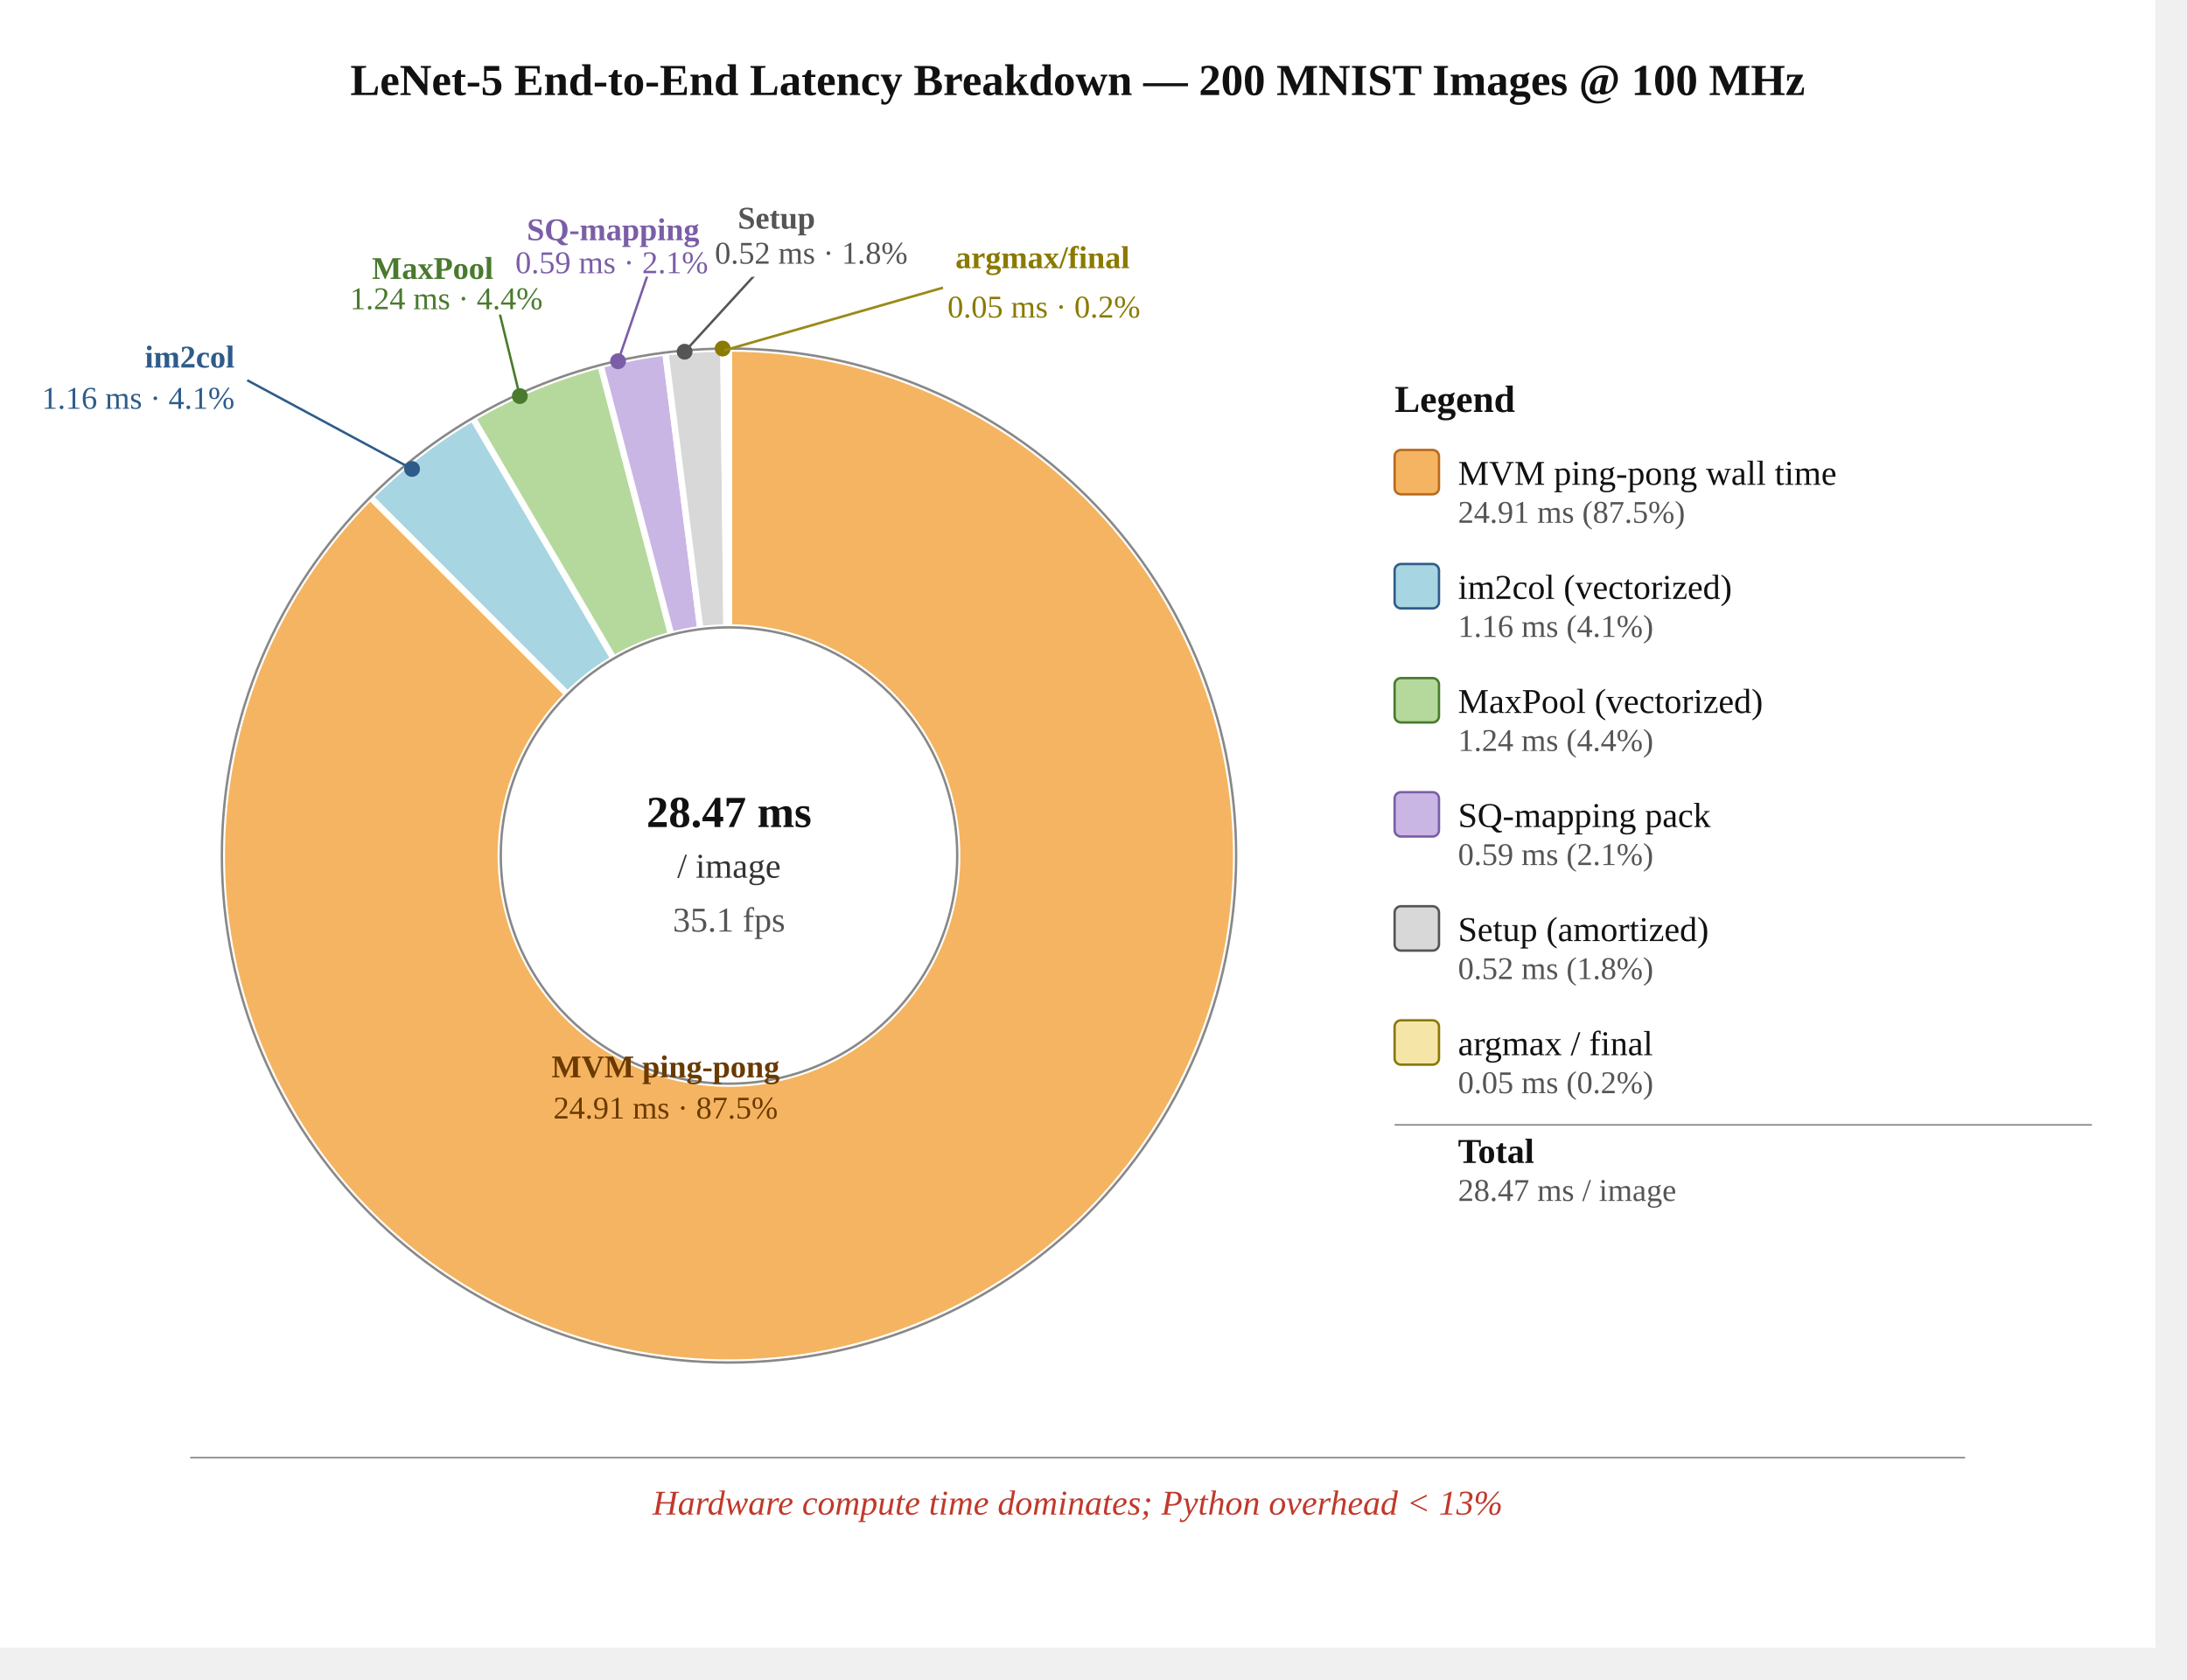
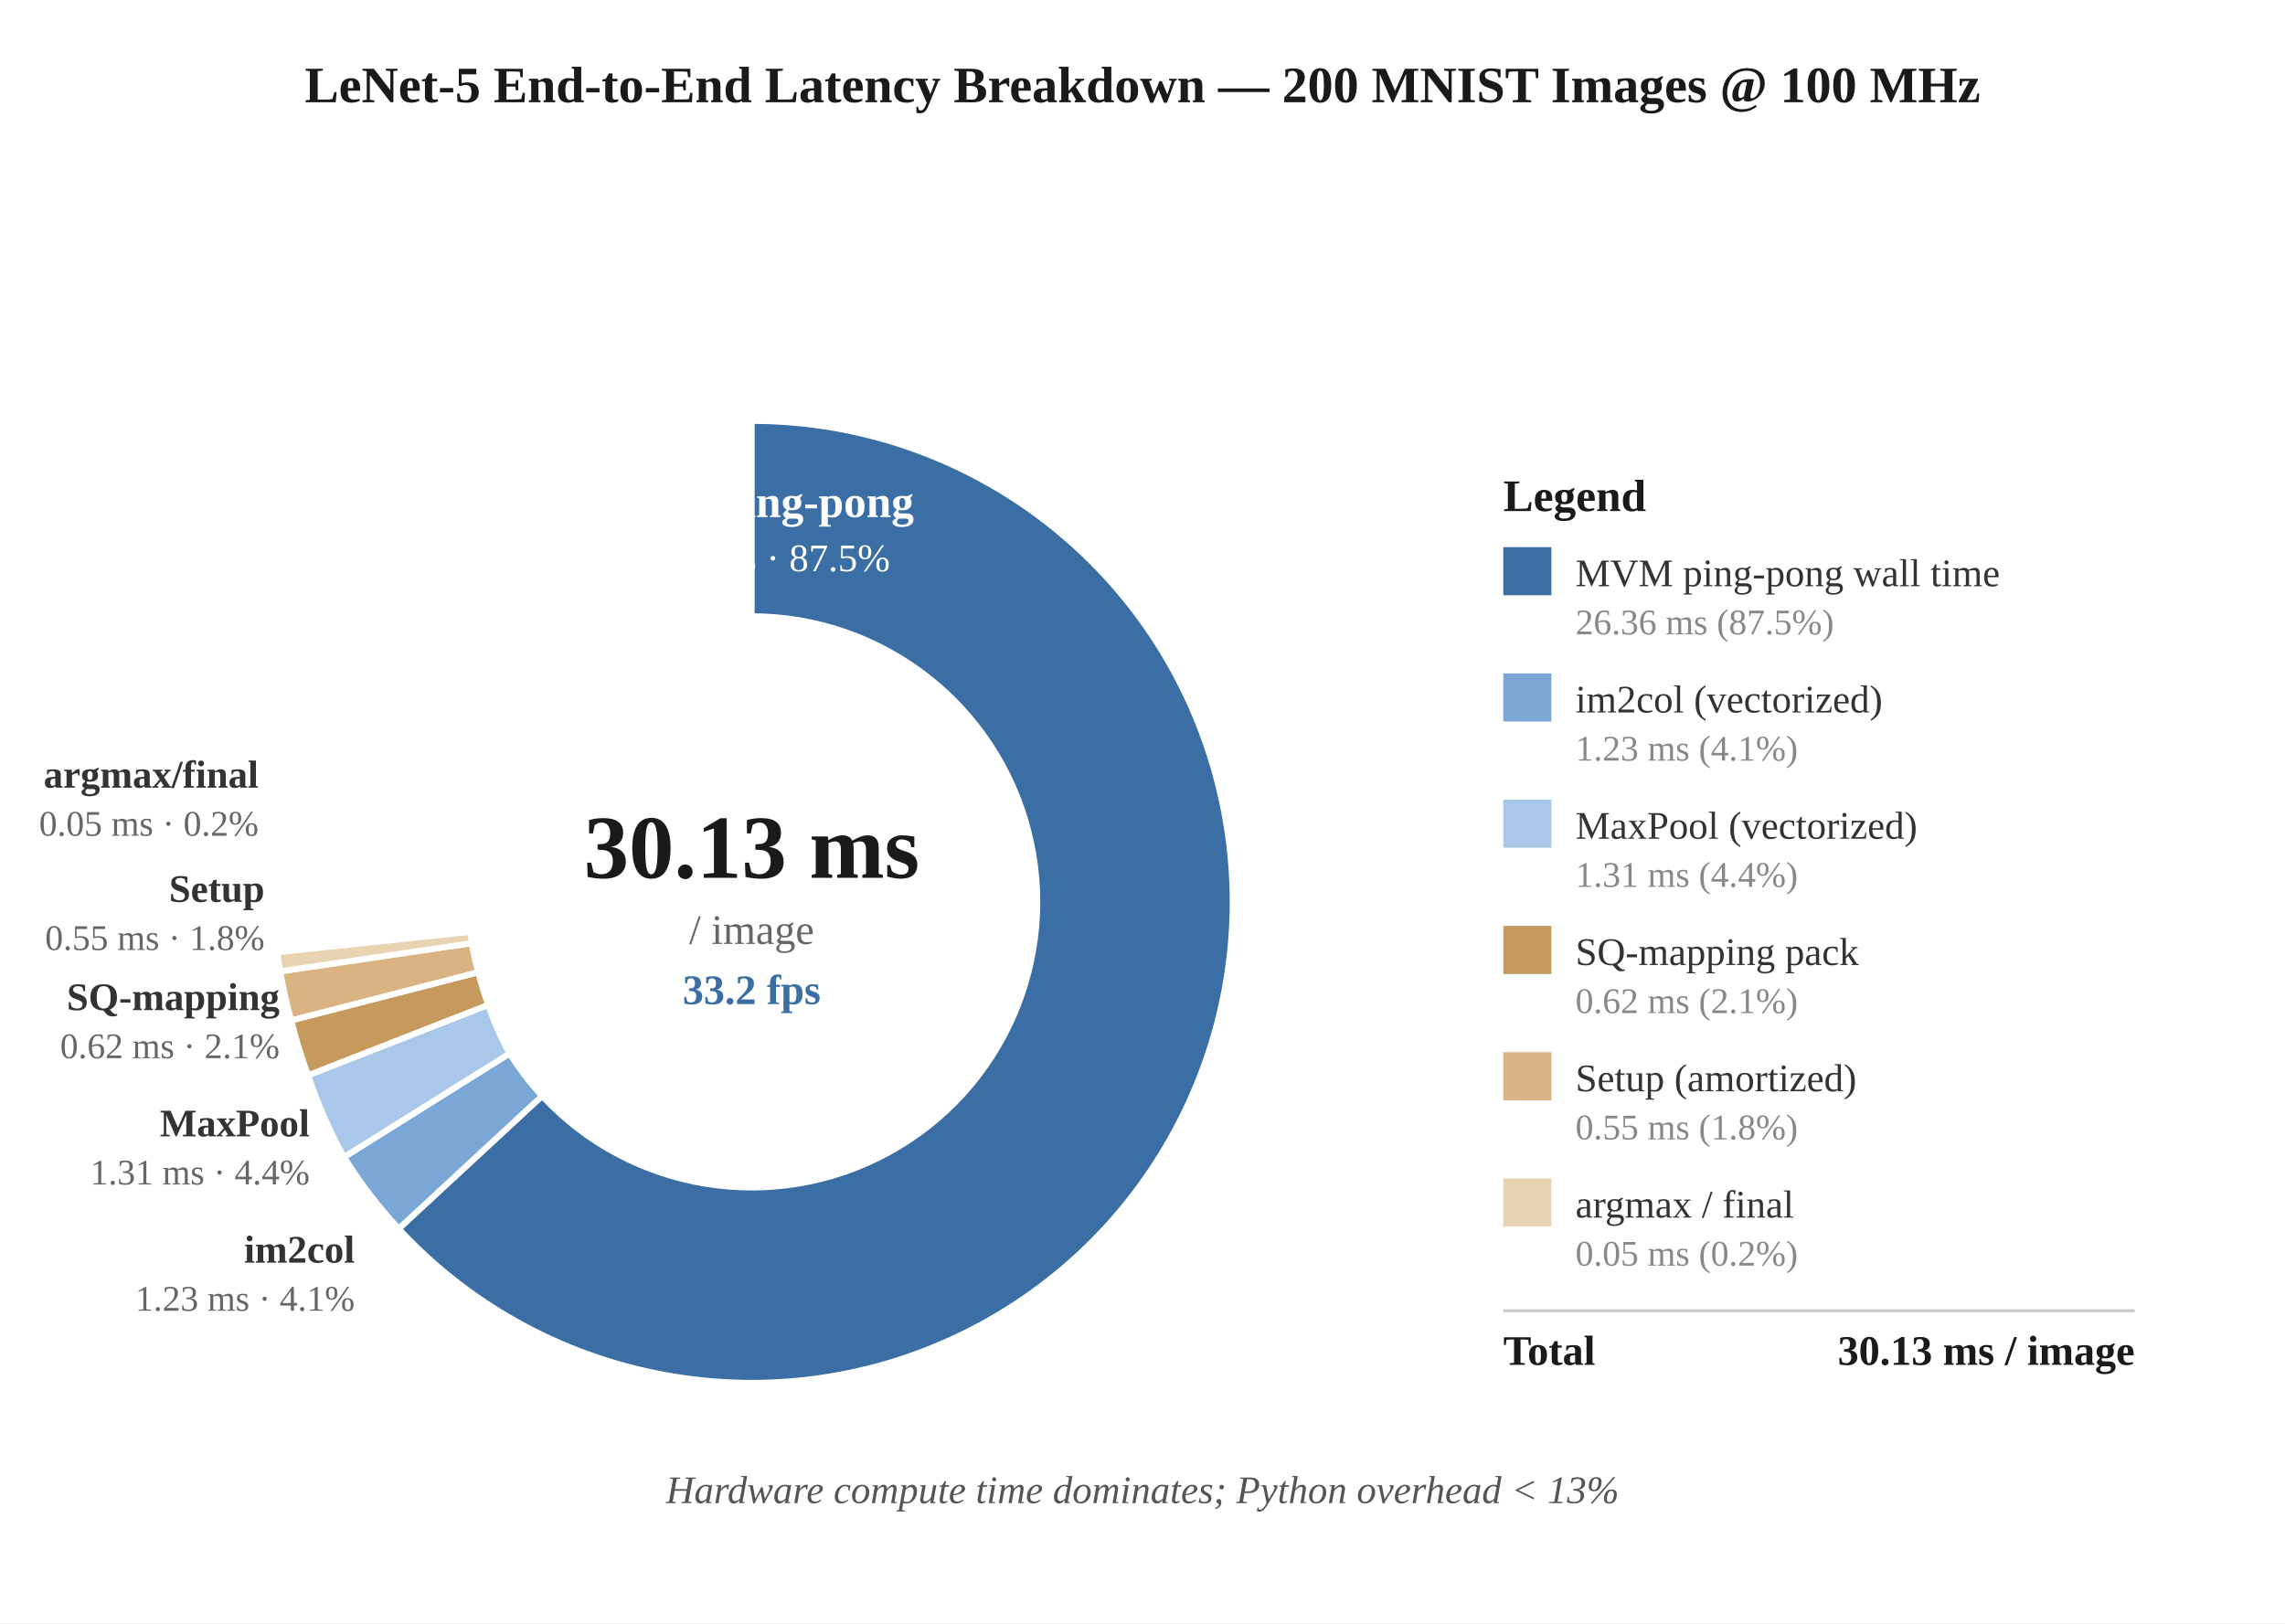
- <svg xmlns="http://www.w3.org/2000/svg" width="100%" viewBox="0 0 690 530" role="img" style="" version="1.1" id="svg72">
-   <defs id="defs34">
-     <marker id="arrow" viewBox="0 0 10 10" refX="8" refY="5" markerWidth="6" markerHeight="6" orient="auto-start-reverse">
-       <path d="M2 1L8 5L2 9" fill="none" stroke="context-stroke" stroke-width="1.5" stroke-linecap="round" stroke-linejoin="round" id="path1" />
-     </marker>
-     <mask id="imagine-text-gaps-z7amob" maskUnits="userSpaceOnUse">
-       <rect x="0" y="0" width="690" height="530" fill="white" id="rect1" />
-       <rect x="106.355" y="15.067" width="467.29" height="19.976" fill="black" rx="2" id="rect2" />
-       <rect x="199.949" y="246.067" width="60.103" height="19.976" fill="black" rx="2" id="rect3" />
-       <rect x="209.644" y="265.11" width="40.712" height="16.933" fill="black" rx="2" id="rect4" />
-       <rect x="208.249" y="282.11" width="43.502" height="16.933" fill="black" rx="2" id="rect5" />
-       <rect x="170" y="328.871" width="80.001" height="15.411" fill="black" rx="2" id="rect6" />
-       <rect x="170.558" y="341.871" width="78.885" height="15.411" fill="black" rx="2" id="rect7" />
-       <rect x="41.666" y="104.871" width="36.334" height="15.411" fill="black" rx="2" id="rect8" />
-       <rect x="9.123" y="117.871" width="68.877" height="15.411" fill="black" rx="2" id="rect9" />
-       <rect x="131.821" y="70.871" width="46.359" height="15.411" fill="black" rx="2" id="rect10" />
-       <rect x="120.562" y="83.871" width="68.877" height="15.411" fill="black" rx="2" id="rect11" />
-       <rect x="178.757" y="58.871" width="62.487" height="15.411" fill="black" rx="2" id="rect12" />
-       <rect x="175.562" y="71.871" width="68.877" height="15.411" fill="black" rx="2" id="rect13" />
-       <rect x="251.769" y="58.871" width="32.462" height="15.411" fill="black" rx="2" id="rect14" />
-       <rect x="233.562" y="71.871" width="68.877" height="15.411" fill="black" rx="2" id="rect15" />
-       <rect x="298.495" y="58.871" width="63.011" height="15.411" fill="black" rx="2" id="rect16" />
-       <rect x="295.748" y="71.871" width="68.505" height="15.411" fill="black" rx="2" id="rect17" />
-       <rect x="436" y="116.589" width="46.021" height="18.454" fill="black" rx="2" id="rect18" />
-       <rect x="456" y="141.11" width="127.607" height="16.933" fill="black" rx="2" id="rect19" />
-       <rect x="456" y="153.871" width="79.713" height="15.411" fill="black" rx="2" id="rect20" />
-       <rect x="456" y="177.11" width="94.54" height="16.933" fill="black" rx="2" id="rect21" />
-       <rect x="456" y="189.871" width="69.705" height="15.411" fill="black" rx="2" id="rect22" />
-       <rect x="456" y="213.11" width="104.345" height="16.933" fill="black" rx="2" id="rect23" />
-       <rect x="456" y="225.871" width="69.705" height="15.411" fill="black" rx="2" id="rect24" />
-       <rect x="456" y="249.11" width="87.828" height="16.933" fill="black" rx="2" id="rect25" />
-       <rect x="456" y="261.871" width="69.705" height="15.411" fill="black" rx="2" id="rect26" />
-       <rect x="456" y="285.11" width="87.202" height="16.933" fill="black" rx="2" id="rect27" />
-       <rect x="456" y="297.871" width="69.705" height="15.411" fill="black" rx="2" id="rect28" />
-       <rect x="456" y="321.11" width="69.57" height="16.933" fill="black" rx="2" id="rect29" />
-       <rect x="456" y="333.871" width="69.333" height="15.411" fill="black" rx="2" id="rect30" />
-       <rect x="456" y="355.11" width="32.09" height="16.933" fill="black" rx="2" id="rect31" />
-       <rect x="456" y="367.871" width="76.941" height="15.411" fill="black" rx="2" id="rect32" />
-       <rect x="201.728" y="466.11" width="276.545" height="16.933" fill="black" rx="2" id="rect33" />
-       <rect x="201.263" y="487.632" width="277.474" height="14.65" fill="black" rx="2" id="rect34" />
-     </mask>
-   </defs>
-   <rect width="680" height="520" fill="white" style="fill:rgb(255, 255, 255);stroke:none;color:rgb(251, 251, 254);stroke-width:1px;stroke-linecap:butt;stroke-linejoin:miter;opacity:1;font-family:&quot;Anthropic Sans&quot;, -apple-system, BlinkMacSystemFont, &quot;Segoe UI&quot;, sans-serif;font-size:16px;font-weight:400;text-anchor:start;dominant-baseline:auto" id="rect35" />
-   <text x="340" y="30" text-anchor="middle" font-family="'Times New Roman', Times, serif" font-size="14" font-weight="bold" fill="#111" style="fill:rgb(17, 17, 17);stroke:none;color:rgb(251, 251, 254);stroke-width:1px;stroke-linecap:butt;stroke-linejoin:miter;opacity:1;font-family:&quot;Times New Roman&quot;, Times, serif;font-size:14px;font-weight:700;text-anchor:middle;dominant-baseline:auto" id="text35">LeNet-5 End-to-End Latency Breakdown — 200 MNIST Images @ 100 MHz</text>
-   <path d="M 230.00 110.00            A 160 160 0 1 1 116.83 156.89            L 179.07 219.10            A 72 72 0 1 0 230.00 198.00            Z" fill="#F5B461" stroke="white" stroke-width="2" style="fill:rgb(245, 180, 97);stroke:rgb(255, 255, 255);color:rgb(251, 251, 254);stroke-width:2px;stroke-linecap:butt;stroke-linejoin:miter;opacity:1;font-family:&quot;Anthropic Sans&quot;, -apple-system, BlinkMacSystemFont, &quot;Segoe UI&quot;, sans-serif;font-size:16px;font-weight:400;text-anchor:start;dominant-baseline:auto" id="path35" />
-   <path d="M 116.83 156.89            A 160 160 0 0 1 149.16 131.92            L 193.62 207.87            A 72 72 0 0 0 179.07 219.10            Z" fill="#A8D5E2" stroke="white" stroke-width="2" style="fill:rgb(168, 213, 226);stroke:rgb(255, 255, 255);color:rgb(251, 251, 254);stroke-width:2px;stroke-linecap:butt;stroke-linejoin:miter;opacity:1;font-family:&quot;Anthropic Sans&quot;, -apple-system, BlinkMacSystemFont, &quot;Segoe UI&quot;, sans-serif;font-size:16px;font-weight:400;text-anchor:start;dominant-baseline:auto" id="path36" />
-   <path d="M 149.16 131.92            A 160 160 0 0 1 189.48 115.21            L 211.77 200.35            A 72 72 0 0 0 193.62 207.87            Z" fill="#B5D99C" stroke="white" stroke-width="2" style="fill:rgb(181, 217, 156);stroke:rgb(255, 255, 255);color:rgb(251, 251, 254);stroke-width:2px;stroke-linecap:butt;stroke-linejoin:miter;opacity:1;font-family:&quot;Anthropic Sans&quot;, -apple-system, BlinkMacSystemFont, &quot;Segoe UI&quot;, sans-serif;font-size:16px;font-weight:400;text-anchor:start;dominant-baseline:auto" id="path37" />
-   <path d="M 189.48 115.21            A 160 160 0 0 1 209.93 111.26            L 220.97 198.57            A 72 72 0 0 0 211.77 200.35            Z" fill="#C9B6E4" stroke="white" stroke-width="2" style="fill:rgb(201, 182, 228);stroke:rgb(255, 255, 255);color:rgb(251, 251, 254);stroke-width:2px;stroke-linecap:butt;stroke-linejoin:miter;opacity:1;font-family:&quot;Anthropic Sans&quot;, -apple-system, BlinkMacSystemFont, &quot;Segoe UI&quot;, sans-serif;font-size:16px;font-weight:400;text-anchor:start;dominant-baseline:auto" id="path38" />
-   <path d="M 209.93 111.26            A 160 160 0 0 1 228.23 110.01            L 229.21 198.00            A 72 72 0 0 0 220.97 198.57            Z" fill="#D8D8D8" stroke="white" stroke-width="2" style="fill:rgb(216, 216, 216);stroke:rgb(255, 255, 255);color:rgb(251, 251, 254);stroke-width:2px;stroke-linecap:butt;stroke-linejoin:miter;opacity:1;font-family:&quot;Anthropic Sans&quot;, -apple-system, BlinkMacSystemFont, &quot;Segoe UI&quot;, sans-serif;font-size:16px;font-weight:400;text-anchor:start;dominant-baseline:auto" id="path39" />
-   <path d="M 228.23 110.01            A 160 160 0 0 1 230.00 110.00            L 230.00 198.00            A 72 72 0 0 0 229.21 198.00            Z" fill="#F5E6A8" stroke="white" stroke-width="2" style="fill:rgb(245, 230, 168);stroke:rgb(255, 255, 255);color:rgb(251, 251, 254);stroke-width:2px;stroke-linecap:butt;stroke-linejoin:miter;opacity:1;font-family:&quot;Anthropic Sans&quot;, -apple-system, BlinkMacSystemFont, &quot;Segoe UI&quot;, sans-serif;font-size:16px;font-weight:400;text-anchor:start;dominant-baseline:auto" id="path40" />
-   <circle cx="230" cy="270" r="160" fill="none" stroke="#888" stroke-width="0.75" style="fill:none;stroke:rgb(136, 136, 136);color:rgb(251, 251, 254);stroke-width:0.75px;stroke-linecap:butt;stroke-linejoin:miter;opacity:1;font-family:&quot;Anthropic Sans&quot;, -apple-system, BlinkMacSystemFont, &quot;Segoe UI&quot;, sans-serif;font-size:16px;font-weight:400;text-anchor:start;dominant-baseline:auto" id="circle40" />
-   <circle cx="230" cy="270" r="72" fill="white" stroke="#888" stroke-width="0.75" style="fill:rgb(255, 255, 255);stroke:rgb(136, 136, 136);color:rgb(251, 251, 254);stroke-width:0.75px;stroke-linecap:butt;stroke-linejoin:miter;opacity:1;font-family:&quot;Anthropic Sans&quot;, -apple-system, BlinkMacSystemFont, &quot;Segoe UI&quot;, sans-serif;font-size:16px;font-weight:400;text-anchor:start;dominant-baseline:auto" id="circle41" />
-   <text x="230" y="261" text-anchor="middle" font-family="'Times New Roman', Times, serif" font-size="14" font-weight="bold" fill="#111" style="fill:rgb(17, 17, 17);stroke:none;color:rgb(251, 251, 254);stroke-width:1px;stroke-linecap:butt;stroke-linejoin:miter;opacity:1;font-family:&quot;Times New Roman&quot;, Times, serif;font-size:14px;font-weight:700;text-anchor:middle;dominant-baseline:auto" id="text41">28.47 ms</text>
-   <text x="230" y="277" text-anchor="middle" font-family="'Times New Roman', Times, serif" font-size="11" fill="#333" style="fill:rgb(51, 51, 51);stroke:none;color:rgb(251, 251, 254);stroke-width:1px;stroke-linecap:butt;stroke-linejoin:miter;opacity:1;font-family:&quot;Times New Roman&quot;, Times, serif;font-size:11px;font-weight:400;text-anchor:middle;dominant-baseline:auto" id="text42">/ image</text>
-   <text x="230" y="294" text-anchor="middle" font-family="'Times New Roman', Times, serif" font-size="11" fill="#555" style="fill:rgb(85, 85, 85);stroke:none;color:rgb(251, 251, 254);stroke-width:1px;stroke-linecap:butt;stroke-linejoin:miter;opacity:1;font-family:&quot;Times New Roman&quot;, Times, serif;font-size:11px;font-weight:400;text-anchor:middle;dominant-baseline:auto" id="text43">35.1 fps</text>
-   <text x="210" y="340" text-anchor="middle" font-family="'Times New Roman', Times, serif" font-size="10" font-weight="bold" fill="#6B3A00" style="fill:rgb(107, 58, 0);stroke:none;color:rgb(251, 251, 254);stroke-width:1px;stroke-linecap:butt;stroke-linejoin:miter;opacity:1;font-family:&quot;Times New Roman&quot;, Times, serif;font-size:10px;font-weight:700;text-anchor:middle;dominant-baseline:auto" id="text44">MVM ping-pong</text>
-   <text x="210" y="353" text-anchor="middle" font-family="'Times New Roman', Times, serif" font-size="10" fill="#6B3A00" style="fill:rgb(107, 58, 0);stroke:none;color:rgb(251, 251, 254);stroke-width:1px;stroke-linecap:butt;stroke-linejoin:miter;opacity:1;font-family:&quot;Times New Roman&quot;, Times, serif;font-size:10px;font-weight:400;text-anchor:middle;dominant-baseline:auto" id="text45">24.91 ms · 87.5%</text>
-   <line x1="130" y1="148" x2="78" y2="120" stroke="#2E5C8A" stroke-width="0.75" style="fill:rgb(0, 0, 0);stroke:rgb(46, 92, 138);color:rgb(251, 251, 254);stroke-width:0.75px;stroke-linecap:butt;stroke-linejoin:miter;opacity:1;font-family:&quot;Anthropic Sans&quot;, -apple-system, BlinkMacSystemFont, &quot;Segoe UI&quot;, sans-serif;font-size:16px;font-weight:400;text-anchor:start;dominant-baseline:auto" id="line45" />
-   <circle cx="130" cy="148" r="2.5" fill="#2E5C8A" style="fill:rgb(46, 92, 138);stroke:none;color:rgb(251, 251, 254);stroke-width:1px;stroke-linecap:butt;stroke-linejoin:miter;opacity:1;font-family:&quot;Anthropic Sans&quot;, -apple-system, BlinkMacSystemFont, &quot;Segoe UI&quot;, sans-serif;font-size:16px;font-weight:400;text-anchor:start;dominant-baseline:auto" id="circle45" />
-   <text x="74" y="116" text-anchor="end" font-family="'Times New Roman', Times, serif" font-size="10" font-weight="bold" fill="#2E5C8A" style="fill:rgb(46, 92, 138);stroke:none;color:rgb(251, 251, 254);stroke-width:1px;stroke-linecap:butt;stroke-linejoin:miter;opacity:1;font-family:&quot;Times New Roman&quot;, Times, serif;font-size:10px;font-weight:700;text-anchor:end;dominant-baseline:auto" id="text46">im2col</text>
-   <text x="74" y="129" text-anchor="end" font-family="'Times New Roman', Times, serif" font-size="10" fill="#2E5C8A" style="fill:rgb(46, 92, 138);stroke:none;color:rgb(251, 251, 254);stroke-width:1px;stroke-linecap:butt;stroke-linejoin:miter;opacity:1;font-family:&quot;Times New Roman&quot;, Times, serif;font-size:10px;font-weight:400;text-anchor:end;dominant-baseline:auto" id="text47">1.16 ms · 4.1%</text>
-   <line x1="164" y1="125" x2="155" y2="88" stroke="#4A7A2E" stroke-width="0.75" mask="url(#imagine-text-gaps-z7amob)" style="fill:rgb(0, 0, 0);stroke:rgb(74, 122, 46);color:rgb(251, 251, 254);stroke-width:0.75px;stroke-linecap:butt;stroke-linejoin:miter;opacity:1;font-family:&quot;Anthropic Sans&quot;, -apple-system, BlinkMacSystemFont, &quot;Segoe UI&quot;, sans-serif;font-size:16px;font-weight:400;text-anchor:start;dominant-baseline:auto" id="line47" />
-   <circle cx="164" cy="125" r="2.5" fill="#4A7A2E" style="fill:rgb(74, 122, 46);stroke:none;color:rgb(251, 251, 254);stroke-width:1px;stroke-linecap:butt;stroke-linejoin:miter;opacity:1;font-family:&quot;Anthropic Sans&quot;, -apple-system, BlinkMacSystemFont, &quot;Segoe UI&quot;, sans-serif;font-size:16px;font-weight:400;text-anchor:start;dominant-baseline:auto" id="circle47" />
-   <text x="136.498" y="88.024" text-anchor="middle" font-family="'Times New Roman', Times, serif" font-size="10" font-weight="bold" fill="#4A7A2E" style="color:#fbfbfe;font-weight:700;font-size:10px;font-family:'Times New Roman', Times, serif;dominant-baseline:auto;text-anchor:middle;opacity:1;fill:#4a7a2e;stroke:none;stroke-width:1px;stroke-linecap:butt;stroke-linejoin:miter" id="text48">MaxPool</text>
-   <text x="140.801" y="97.582" text-anchor="middle" font-family="'Times New Roman', Times, serif" font-size="10" fill="#4A7A2E" style="color:#fbfbfe;font-weight:400;font-size:10px;font-family:'Times New Roman', Times, serif;dominant-baseline:auto;text-anchor:middle;opacity:1;fill:#4a7a2e;stroke:none;stroke-width:1px;stroke-linecap:butt;stroke-linejoin:miter" id="text49">1.24 ms · 4.4%</text>
-   <line x1="195" y1="114" x2="208" y2="76" stroke="#7B5EA7" stroke-width="0.75" mask="url(#imagine-text-gaps-z7amob)" style="fill:rgb(0, 0, 0);stroke:rgb(123, 94, 167);color:rgb(251, 251, 254);stroke-width:0.75px;stroke-linecap:butt;stroke-linejoin:miter;opacity:1;font-family:&quot;Anthropic Sans&quot;, -apple-system, BlinkMacSystemFont, &quot;Segoe UI&quot;, sans-serif;font-size:16px;font-weight:400;text-anchor:start;dominant-baseline:auto" id="line49" />
-   <circle cx="195" cy="114" r="2.5" fill="#7B5EA7" style="fill:rgb(123, 94, 167);stroke:none;color:rgb(251, 251, 254);stroke-width:1px;stroke-linecap:butt;stroke-linejoin:miter;opacity:1;font-family:&quot;Anthropic Sans&quot;, -apple-system, BlinkMacSystemFont, &quot;Segoe UI&quot;, sans-serif;font-size:16px;font-weight:400;text-anchor:start;dominant-baseline:auto" id="circle49" />
-   <text x="193.435" y="75.809" text-anchor="middle" font-family="'Times New Roman', Times, serif" font-size="10" font-weight="bold" fill="#7B5EA7" style="color:#fbfbfe;font-weight:700;font-size:10px;font-family:'Times New Roman', Times, serif;dominant-baseline:auto;text-anchor:middle;opacity:1;fill:#7b5ea7;stroke:none;stroke-width:1px;stroke-linecap:butt;stroke-linejoin:miter" id="text50">SQ-mapping</text>
-   <text x="193.004" y="86.227" text-anchor="middle" font-family="'Times New Roman', Times, serif" font-size="10" fill="#7B5EA7" style="color:#fbfbfe;font-weight:400;font-size:10px;font-family:'Times New Roman', Times, serif;dominant-baseline:auto;text-anchor:middle;opacity:1;fill:#7b5ea7;stroke:none;stroke-width:1px;stroke-linecap:butt;stroke-linejoin:miter" id="text51">0.59 ms · 2.1%</text>
-   <line x1="216" y1="111" x2="248" y2="76" stroke="#555" stroke-width="0.75" mask="url(#imagine-text-gaps-z7amob)" style="fill:rgb(0, 0, 0);stroke:rgb(85, 85, 85);color:rgb(251, 251, 254);stroke-width:0.75px;stroke-linecap:butt;stroke-linejoin:miter;opacity:1;font-family:&quot;Anthropic Sans&quot;, -apple-system, BlinkMacSystemFont, &quot;Segoe UI&quot;, sans-serif;font-size:16px;font-weight:400;text-anchor:start;dominant-baseline:auto" id="line51" />
-   <circle cx="216" cy="111" r="2.5" fill="#555" style="fill:rgb(85, 85, 85);stroke:none;color:rgb(251, 251, 254);stroke-width:1px;stroke-linecap:butt;stroke-linejoin:miter;opacity:1;font-family:&quot;Anthropic Sans&quot;, -apple-system, BlinkMacSystemFont, &quot;Segoe UI&quot;, sans-serif;font-size:16px;font-weight:400;text-anchor:start;dominant-baseline:auto" id="circle51" />
-   <text x="244.98" y="72.151" text-anchor="middle" font-family="'Times New Roman', Times, serif" font-size="10" font-weight="bold" fill="#555" style="color:#fbfbfe;font-weight:700;font-size:10px;font-family:'Times New Roman', Times, serif;dominant-baseline:auto;text-anchor:middle;opacity:1;fill:#555555;stroke:none;stroke-width:1px;stroke-linecap:butt;stroke-linejoin:miter" id="text52">Setup</text>
-   <text x="255.952" y="83.215" text-anchor="middle" font-family="'Times New Roman', Times, serif" font-size="10" fill="#555" style="color:#fbfbfe;font-weight:400;font-size:10px;font-family:'Times New Roman', Times, serif;dominant-baseline:auto;text-anchor:middle;opacity:1;fill:#555555;stroke:none;stroke-width:1px;stroke-linecap:butt;stroke-linejoin:miter" id="text53">0.52 ms · 1.8%</text>
-   <circle cx="228" cy="110" r="2.5" fill="#8A7A00" style="fill:rgb(138, 122, 0);stroke:none;color:rgb(251, 251, 254);stroke-width:1px;stroke-linecap:butt;stroke-linejoin:miter;opacity:1;font-family:&quot;Anthropic Sans&quot;, -apple-system, BlinkMacSystemFont, &quot;Segoe UI&quot;, sans-serif;font-size:16px;font-weight:400;text-anchor:start;dominant-baseline:auto" id="circle53" />
-   <text x="328.924" y="84.629" text-anchor="middle" font-family="'Times New Roman', Times, serif" font-size="10" font-weight="bold" fill="#8A7A00" style="color:#fbfbfe;font-weight:700;font-size:10px;font-family:'Times New Roman', Times, serif;dominant-baseline:auto;text-anchor:middle;opacity:1;fill:#8a7a00;stroke:none;stroke-width:1px;stroke-linecap:butt;stroke-linejoin:miter" id="text54">argmax/final</text>
-   <text x="329.355" y="100.211" text-anchor="middle" font-family="'Times New Roman', Times, serif" font-size="10" fill="#8A7A00" style="color:#fbfbfe;font-weight:400;font-size:10px;font-family:'Times New Roman', Times, serif;dominant-baseline:auto;text-anchor:middle;opacity:1;fill:#8a7a00;stroke:none;stroke-width:1px;stroke-linecap:butt;stroke-linejoin:miter" id="text55">0.05 ms · 0.2%</text>
-   <text x="440" y="130" font-family="'Times New Roman', Times, serif" font-size="12" font-weight="bold" fill="#111" style="fill:rgb(17, 17, 17);stroke:none;color:rgb(251, 251, 254);stroke-width:1px;stroke-linecap:butt;stroke-linejoin:miter;opacity:1;font-family:&quot;Times New Roman&quot;, Times, serif;font-size:12px;font-weight:700;text-anchor:start;dominant-baseline:auto" id="text56">Legend</text>
-   <rect x="440" y="142" width="14" height="14" rx="2" fill="#F5B461" stroke="#B86B1F" stroke-width="0.75" style="fill:rgb(245, 180, 97);stroke:rgb(184, 107, 31);color:rgb(251, 251, 254);stroke-width:0.75px;stroke-linecap:butt;stroke-linejoin:miter;opacity:1;font-family:&quot;Anthropic Sans&quot;, -apple-system, BlinkMacSystemFont, &quot;Segoe UI&quot;, sans-serif;font-size:16px;font-weight:400;text-anchor:start;dominant-baseline:auto" id="rect56" />
-   <text x="460" y="153" font-family="'Times New Roman', Times, serif" font-size="11" fill="#111" style="fill:rgb(17, 17, 17);stroke:none;color:rgb(251, 251, 254);stroke-width:1px;stroke-linecap:butt;stroke-linejoin:miter;opacity:1;font-family:&quot;Times New Roman&quot;, Times, serif;font-size:11px;font-weight:400;text-anchor:start;dominant-baseline:auto" id="text57">MVM ping-pong wall time</text>
-   <text x="460" y="165" font-family="'Times New Roman', Times, serif" font-size="10" fill="#555" style="fill:rgb(85, 85, 85);stroke:none;color:rgb(251, 251, 254);stroke-width:1px;stroke-linecap:butt;stroke-linejoin:miter;opacity:1;font-family:&quot;Times New Roman&quot;, Times, serif;font-size:10px;font-weight:400;text-anchor:start;dominant-baseline:auto" id="text58">24.91 ms  (87.5%)</text>
-   <rect x="440" y="178" width="14" height="14" rx="2" fill="#A8D5E2" stroke="#2E5C8A" stroke-width="0.75" style="fill:rgb(168, 213, 226);stroke:rgb(46, 92, 138);color:rgb(251, 251, 254);stroke-width:0.75px;stroke-linecap:butt;stroke-linejoin:miter;opacity:1;font-family:&quot;Anthropic Sans&quot;, -apple-system, BlinkMacSystemFont, &quot;Segoe UI&quot;, sans-serif;font-size:16px;font-weight:400;text-anchor:start;dominant-baseline:auto" id="rect58" />
-   <text x="460" y="189" font-family="'Times New Roman', Times, serif" font-size="11" fill="#111" style="fill:rgb(17, 17, 17);stroke:none;color:rgb(251, 251, 254);stroke-width:1px;stroke-linecap:butt;stroke-linejoin:miter;opacity:1;font-family:&quot;Times New Roman&quot;, Times, serif;font-size:11px;font-weight:400;text-anchor:start;dominant-baseline:auto" id="text59">im2col (vectorized)</text>
-   <text x="460" y="201" font-family="'Times New Roman', Times, serif" font-size="10" fill="#555" style="fill:rgb(85, 85, 85);stroke:none;color:rgb(251, 251, 254);stroke-width:1px;stroke-linecap:butt;stroke-linejoin:miter;opacity:1;font-family:&quot;Times New Roman&quot;, Times, serif;font-size:10px;font-weight:400;text-anchor:start;dominant-baseline:auto" id="text60">1.16 ms  (4.1%)</text>
-   <rect x="440" y="214" width="14" height="14" rx="2" fill="#B5D99C" stroke="#4A7A2E" stroke-width="0.75" style="fill:rgb(181, 217, 156);stroke:rgb(74, 122, 46);color:rgb(251, 251, 254);stroke-width:0.75px;stroke-linecap:butt;stroke-linejoin:miter;opacity:1;font-family:&quot;Anthropic Sans&quot;, -apple-system, BlinkMacSystemFont, &quot;Segoe UI&quot;, sans-serif;font-size:16px;font-weight:400;text-anchor:start;dominant-baseline:auto" id="rect60" />
-   <text x="460" y="225" font-family="'Times New Roman', Times, serif" font-size="11" fill="#111" style="fill:rgb(17, 17, 17);stroke:none;color:rgb(251, 251, 254);stroke-width:1px;stroke-linecap:butt;stroke-linejoin:miter;opacity:1;font-family:&quot;Times New Roman&quot;, Times, serif;font-size:11px;font-weight:400;text-anchor:start;dominant-baseline:auto" id="text61">MaxPool (vectorized)</text>
-   <text x="460" y="237" font-family="'Times New Roman', Times, serif" font-size="10" fill="#555" style="fill:rgb(85, 85, 85);stroke:none;color:rgb(251, 251, 254);stroke-width:1px;stroke-linecap:butt;stroke-linejoin:miter;opacity:1;font-family:&quot;Times New Roman&quot;, Times, serif;font-size:10px;font-weight:400;text-anchor:start;dominant-baseline:auto" id="text62">1.24 ms  (4.4%)</text>
-   <rect x="440" y="250" width="14" height="14" rx="2" fill="#C9B6E4" stroke="#7B5EA7" stroke-width="0.75" style="fill:rgb(201, 182, 228);stroke:rgb(123, 94, 167);color:rgb(251, 251, 254);stroke-width:0.75px;stroke-linecap:butt;stroke-linejoin:miter;opacity:1;font-family:&quot;Anthropic Sans&quot;, -apple-system, BlinkMacSystemFont, &quot;Segoe UI&quot;, sans-serif;font-size:16px;font-weight:400;text-anchor:start;dominant-baseline:auto" id="rect62" />
-   <text x="460" y="261" font-family="'Times New Roman', Times, serif" font-size="11" fill="#111" style="fill:rgb(17, 17, 17);stroke:none;color:rgb(251, 251, 254);stroke-width:1px;stroke-linecap:butt;stroke-linejoin:miter;opacity:1;font-family:&quot;Times New Roman&quot;, Times, serif;font-size:11px;font-weight:400;text-anchor:start;dominant-baseline:auto" id="text63">SQ-mapping pack</text>
-   <text x="460" y="273" font-family="'Times New Roman', Times, serif" font-size="10" fill="#555" style="fill:rgb(85, 85, 85);stroke:none;color:rgb(251, 251, 254);stroke-width:1px;stroke-linecap:butt;stroke-linejoin:miter;opacity:1;font-family:&quot;Times New Roman&quot;, Times, serif;font-size:10px;font-weight:400;text-anchor:start;dominant-baseline:auto" id="text64">0.59 ms  (2.1%)</text>
-   <rect x="440" y="286" width="14" height="14" rx="2" fill="#D8D8D8" stroke="#555" stroke-width="0.75" style="fill:rgb(216, 216, 216);stroke:rgb(85, 85, 85);color:rgb(251, 251, 254);stroke-width:0.75px;stroke-linecap:butt;stroke-linejoin:miter;opacity:1;font-family:&quot;Anthropic Sans&quot;, -apple-system, BlinkMacSystemFont, &quot;Segoe UI&quot;, sans-serif;font-size:16px;font-weight:400;text-anchor:start;dominant-baseline:auto" id="rect64" />
-   <text x="460" y="297" font-family="'Times New Roman', Times, serif" font-size="11" fill="#111" style="fill:rgb(17, 17, 17);stroke:none;color:rgb(251, 251, 254);stroke-width:1px;stroke-linecap:butt;stroke-linejoin:miter;opacity:1;font-family:&quot;Times New Roman&quot;, Times, serif;font-size:11px;font-weight:400;text-anchor:start;dominant-baseline:auto" id="text65">Setup (amortized)</text>
-   <text x="460" y="309" font-family="'Times New Roman', Times, serif" font-size="10" fill="#555" style="fill:rgb(85, 85, 85);stroke:none;color:rgb(251, 251, 254);stroke-width:1px;stroke-linecap:butt;stroke-linejoin:miter;opacity:1;font-family:&quot;Times New Roman&quot;, Times, serif;font-size:10px;font-weight:400;text-anchor:start;dominant-baseline:auto" id="text66">0.52 ms  (1.8%)</text>
-   <rect x="440" y="322" width="14" height="14" rx="2" fill="#F5E6A8" stroke="#8A7A00" stroke-width="0.75" style="fill:rgb(245, 230, 168);stroke:rgb(138, 122, 0);color:rgb(251, 251, 254);stroke-width:0.75px;stroke-linecap:butt;stroke-linejoin:miter;opacity:1;font-family:&quot;Anthropic Sans&quot;, -apple-system, BlinkMacSystemFont, &quot;Segoe UI&quot;, sans-serif;font-size:16px;font-weight:400;text-anchor:start;dominant-baseline:auto" id="rect66" />
-   <text x="460" y="333" font-family="'Times New Roman', Times, serif" font-size="11" fill="#111" style="fill:rgb(17, 17, 17);stroke:none;color:rgb(251, 251, 254);stroke-width:1px;stroke-linecap:butt;stroke-linejoin:miter;opacity:1;font-family:&quot;Times New Roman&quot;, Times, serif;font-size:11px;font-weight:400;text-anchor:start;dominant-baseline:auto" id="text67">argmax / final</text>
-   <text x="460" y="345" font-family="'Times New Roman', Times, serif" font-size="10" fill="#555" style="fill:rgb(85, 85, 85);stroke:none;color:rgb(251, 251, 254);stroke-width:1px;stroke-linecap:butt;stroke-linejoin:miter;opacity:1;font-family:&quot;Times New Roman&quot;, Times, serif;font-size:10px;font-weight:400;text-anchor:start;dominant-baseline:auto" id="text68">0.05 ms  (0.2%)</text>
-   <line x1="440" y1="355" x2="660" y2="355" stroke="#888" stroke-width="0.5" style="fill:rgb(0, 0, 0);stroke:rgb(136, 136, 136);color:rgb(251, 251, 254);stroke-width:0.5px;stroke-linecap:butt;stroke-linejoin:miter;opacity:1;font-family:&quot;Anthropic Sans&quot;, -apple-system, BlinkMacSystemFont, &quot;Segoe UI&quot;, sans-serif;font-size:16px;font-weight:400;text-anchor:start;dominant-baseline:auto" id="line68" />
-   <text x="460" y="367" font-family="'Times New Roman', Times, serif" font-size="11" font-weight="bold" fill="#111" style="fill:rgb(17, 17, 17);stroke:none;color:rgb(251, 251, 254);stroke-width:1px;stroke-linecap:butt;stroke-linejoin:miter;opacity:1;font-family:&quot;Times New Roman&quot;, Times, serif;font-size:11px;font-weight:700;text-anchor:start;dominant-baseline:auto" id="text69">Total</text>
-   <text x="460" y="379" font-family="'Times New Roman', Times, serif" font-size="10" fill="#555" style="fill:rgb(85, 85, 85);stroke:none;color:rgb(251, 251, 254);stroke-width:1px;stroke-linecap:butt;stroke-linejoin:miter;opacity:1;font-family:&quot;Times New Roman&quot;, Times, serif;font-size:10px;font-weight:400;text-anchor:start;dominant-baseline:auto" id="text70">28.47 ms / image</text>
-   <line x1="60" y1="460" x2="620" y2="460" stroke="#888" stroke-width="0.5" style="fill:rgb(0, 0, 0);stroke:rgb(136, 136, 136);color:rgb(251, 251, 254);stroke-width:0.5px;stroke-linecap:butt;stroke-linejoin:miter;opacity:1;font-family:&quot;Anthropic Sans&quot;, -apple-system, BlinkMacSystemFont, &quot;Segoe UI&quot;, sans-serif;font-size:16px;font-weight:400;text-anchor:start;dominant-baseline:auto" id="line70" />
-   <text x="340" y="478" text-anchor="middle" font-family="'Times New Roman', Times, serif" font-size="11" font-style="italic" fill="#C0392B" style="fill:rgb(192, 57, 43);stroke:none;color:rgb(251, 251, 254);stroke-width:1px;stroke-linecap:butt;stroke-linejoin:miter;opacity:1;font-family:&quot;Times New Roman&quot;, Times, serif;font-size:11px;font-weight:400;font-style:italic;text-anchor:middle;dominant-baseline:auto" id="text71">Hardware compute time dominates; Python overhead &lt; 13%</text>
-   <path style="fill:#97862a;stroke:#9b891a;stroke-width:0.8;stroke-linejoin:bevel;fill-opacity:1;stroke-dasharray:none;stroke-opacity:1" d="m 228.474,110.58 69.059,-19.792" id="path72" />
+ <svg xmlns="http://www.w3.org/2000/svg" width="100%" viewBox="0 0 760 540" role="img" style="" version="1.1" id="svg55">
+   <rect width="760" height="540" fill="#ffffff" id="rect1" />
+   <text x="380" y="34" text-anchor="middle" font-family="'Times New Roman', Times, serif" font-size="17" font-weight="bold" fill="#1a1a1a" id="text1">LeNet-5 End-to-End Latency Breakdown — 200 MNIST Images @ 100 MHz</text>
+   <g id="donut" transform="translate(250,300)">
+     <path d="M 0,-160 A 160,160 0 1 1 -117.395,108.724 L -69.703,64.555 A 95,95 0 1 0 0,-95 Z" fill="#3B6EA5" stroke="#ffffff" stroke-width="2" id="slice1" />
+     <path d="M -117.395,108.724 A 160,160 0 0 1 -135.586,84.906 L -80.504,50.413 A 95,95 0 0 0 -69.703,64.555 Z" fill="#7BA7D7" stroke="#ffffff" stroke-width="2" id="slice2" />
+     <path d="M -135.586,84.906 A 160,160 0 0 1 -147.518,57.671 L -87.589,34.242 A 95,95 0 0 0 -80.504,50.413 Z" fill="#A9C7E8" stroke="#ffffff" stroke-width="2" id="slice3" />
+     <path d="M -147.518,57.671 A 160,160 0 0 1 -153.137,39.412 L -90.925,23.399 A 95,95 0 0 0 -87.589,34.242 Z" fill="#C6995C" stroke="#ffffff" stroke-width="2" id="slice4" />
+     <path d="M -153.137,39.412 A 160,160 0 0 1 -156.810,23.115 L -93.106,13.724 A 95,95 0 0 0 -90.925,23.399 Z" fill="#D9B381" stroke="#ffffff" stroke-width="2" id="slice5" />
+     <path d="M -156.810,23.115 A 160,160 0 0 1 -157.704,16.755 L -93.357,9.948 A 95,95 0 0 0 -93.106,13.724 Z" fill="#E8D4B0" stroke="#ffffff" stroke-width="2" id="slice6" />
+   </g>
+   <text x="250" y="292" text-anchor="middle" font-family="'Times New Roman', Times, serif" font-size="30" font-weight="bold" fill="#1a1a1a" id="text41">30.13 ms</text>
+   <text x="250" y="314" text-anchor="middle" font-family="'Times New Roman', Times, serif" font-size="14" fill="#666666" id="text42">/ image</text>
+   <text x="250" y="334" text-anchor="middle" font-family="'Times New Roman', Times, serif" font-size="14" fill="#3B6EA5" font-weight="bold" id="text43">33.2 fps</text>
+   <text x="250" y="172" text-anchor="middle" font-family="'Times New Roman', Times, serif" font-size="15" font-weight="bold" fill="#ffffff" id="text44">MVM ping-pong</text>
+   <text x="250" y="190" text-anchor="middle" font-family="'Times New Roman', Times, serif" font-size="13" fill="#ffffff" id="text45">26.36 ms · 87.5%</text>
+   <line x1="115.586" y1="215.094" x2="150" y2="245" stroke="#888888" stroke-width="1" transform="translate(250,300)" id="line46l" style="display:none" />
+   <text x="118" y="420" text-anchor="end" font-family="'Times New Roman', Times, serif" font-size="13" font-weight="bold" fill="#333333" id="text46">im2col</text>
+   <text x="118" y="436" text-anchor="end" font-family="'Times New Roman', Times, serif" font-size="12" fill="#666666" id="text47">1.23 ms · 4.1%</text>
+   <text x="103" y="378" text-anchor="end" font-family="'Times New Roman', Times, serif" font-size="13" font-weight="bold" fill="#333333" id="text48">MaxPool</text>
+   <text x="103" y="394" text-anchor="end" font-family="'Times New Roman', Times, serif" font-size="12" fill="#666666" id="text49">1.31 ms · 4.4%</text>
+   <text x="93" y="336" text-anchor="end" font-family="'Times New Roman', Times, serif" font-size="13" font-weight="bold" fill="#333333" id="text50">SQ-mapping</text>
+   <text x="93" y="352" text-anchor="end" font-family="'Times New Roman', Times, serif" font-size="12" fill="#666666" id="text51">0.62 ms · 2.1%</text>
+   <text x="88" y="300" text-anchor="end" font-family="'Times New Roman', Times, serif" font-size="13" font-weight="bold" fill="#333333" id="text52">Setup</text>
+   <text x="88" y="316" text-anchor="end" font-family="'Times New Roman', Times, serif" font-size="12" fill="#666666" id="text53">0.55 ms · 1.8%</text>
+   <text x="86" y="262" text-anchor="end" font-family="'Times New Roman', Times, serif" font-size="13" font-weight="bold" fill="#333333" id="text54">argmax/final</text>
+   <text x="86" y="278" text-anchor="end" font-family="'Times New Roman', Times, serif" font-size="12" fill="#666666" id="text55">0.05 ms · 0.2%</text>
+   <text x="500" y="170" font-family="'Times New Roman', Times, serif" font-size="15" font-weight="bold" fill="#1a1a1a" id="text56">Legend</text>
+   <rect x="500" y="182" width="16" height="16" fill="#3B6EA5" id="rect57" />
+   <text x="524" y="195" font-family="'Times New Roman', Times, serif" font-size="13" fill="#333333" id="text57">MVM ping-pong wall time</text>
+   <text x="524" y="211" font-family="'Times New Roman', Times, serif" font-size="12" fill="#888888" id="text58">26.36 ms  (87.5%)</text>
+   <rect x="500" y="224" width="16" height="16" fill="#7BA7D7" id="rect59" />
+   <text x="524" y="237" font-family="'Times New Roman', Times, serif" font-size="13" fill="#333333" id="text59">im2col (vectorized)</text>
+   <text x="524" y="253" font-family="'Times New Roman', Times, serif" font-size="12" fill="#888888" id="text60">1.23 ms  (4.1%)</text>
+   <rect x="500" y="266" width="16" height="16" fill="#A9C7E8" id="rect61" />
+   <text x="524" y="279" font-family="'Times New Roman', Times, serif" font-size="13" fill="#333333" id="text61">MaxPool (vectorized)</text>
+   <text x="524" y="295" font-family="'Times New Roman', Times, serif" font-size="12" fill="#888888" id="text62">1.31 ms  (4.4%)</text>
+   <rect x="500" y="308" width="16" height="16" fill="#C6995C" id="rect63" />
+   <text x="524" y="321" font-family="'Times New Roman', Times, serif" font-size="13" fill="#333333" id="text63">SQ-mapping pack</text>
+   <text x="524" y="337" font-family="'Times New Roman', Times, serif" font-size="12" fill="#888888" id="text64">0.62 ms  (2.1%)</text>
+   <rect x="500" y="350" width="16" height="16" fill="#D9B381" id="rect65" />
+   <text x="524" y="363" font-family="'Times New Roman', Times, serif" font-size="13" fill="#333333" id="text65">Setup (amortized)</text>
+   <text x="524" y="379" font-family="'Times New Roman', Times, serif" font-size="12" fill="#888888" id="text66">0.55 ms  (1.8%)</text>
+   <rect x="500" y="392" width="16" height="16" fill="#E8D4B0" id="rect67" />
+   <text x="524" y="405" font-family="'Times New Roman', Times, serif" font-size="13" fill="#333333" id="text67">argmax / final</text>
+   <text x="524" y="421" font-family="'Times New Roman', Times, serif" font-size="12" fill="#888888" id="text68">0.05 ms  (0.2%)</text>
+   <line x1="500" y1="436" x2="710" y2="436" stroke="#cccccc" stroke-width="1" id="line69" />
+   <text x="500" y="454" font-family="'Times New Roman', Times, serif" font-size="14" font-weight="bold" fill="#1a1a1a" id="text69">Total</text>
+   <text x="710" y="454" text-anchor="end" font-family="'Times New Roman', Times, serif" font-size="14" font-weight="bold" fill="#1a1a1a" id="text70">30.13 ms / image</text>
+   <path d="m 228.474,110.58 69.059,-19.792" fill="none" stroke="none" id="path70" />
+   <text x="380" y="500" text-anchor="middle" font-family="'Times New Roman', Times, serif" font-size="13" font-style="italic" fill="#555555" id="text71">Hardware compute time dominates; Python overhead &lt; 13%</text>
</svg>
